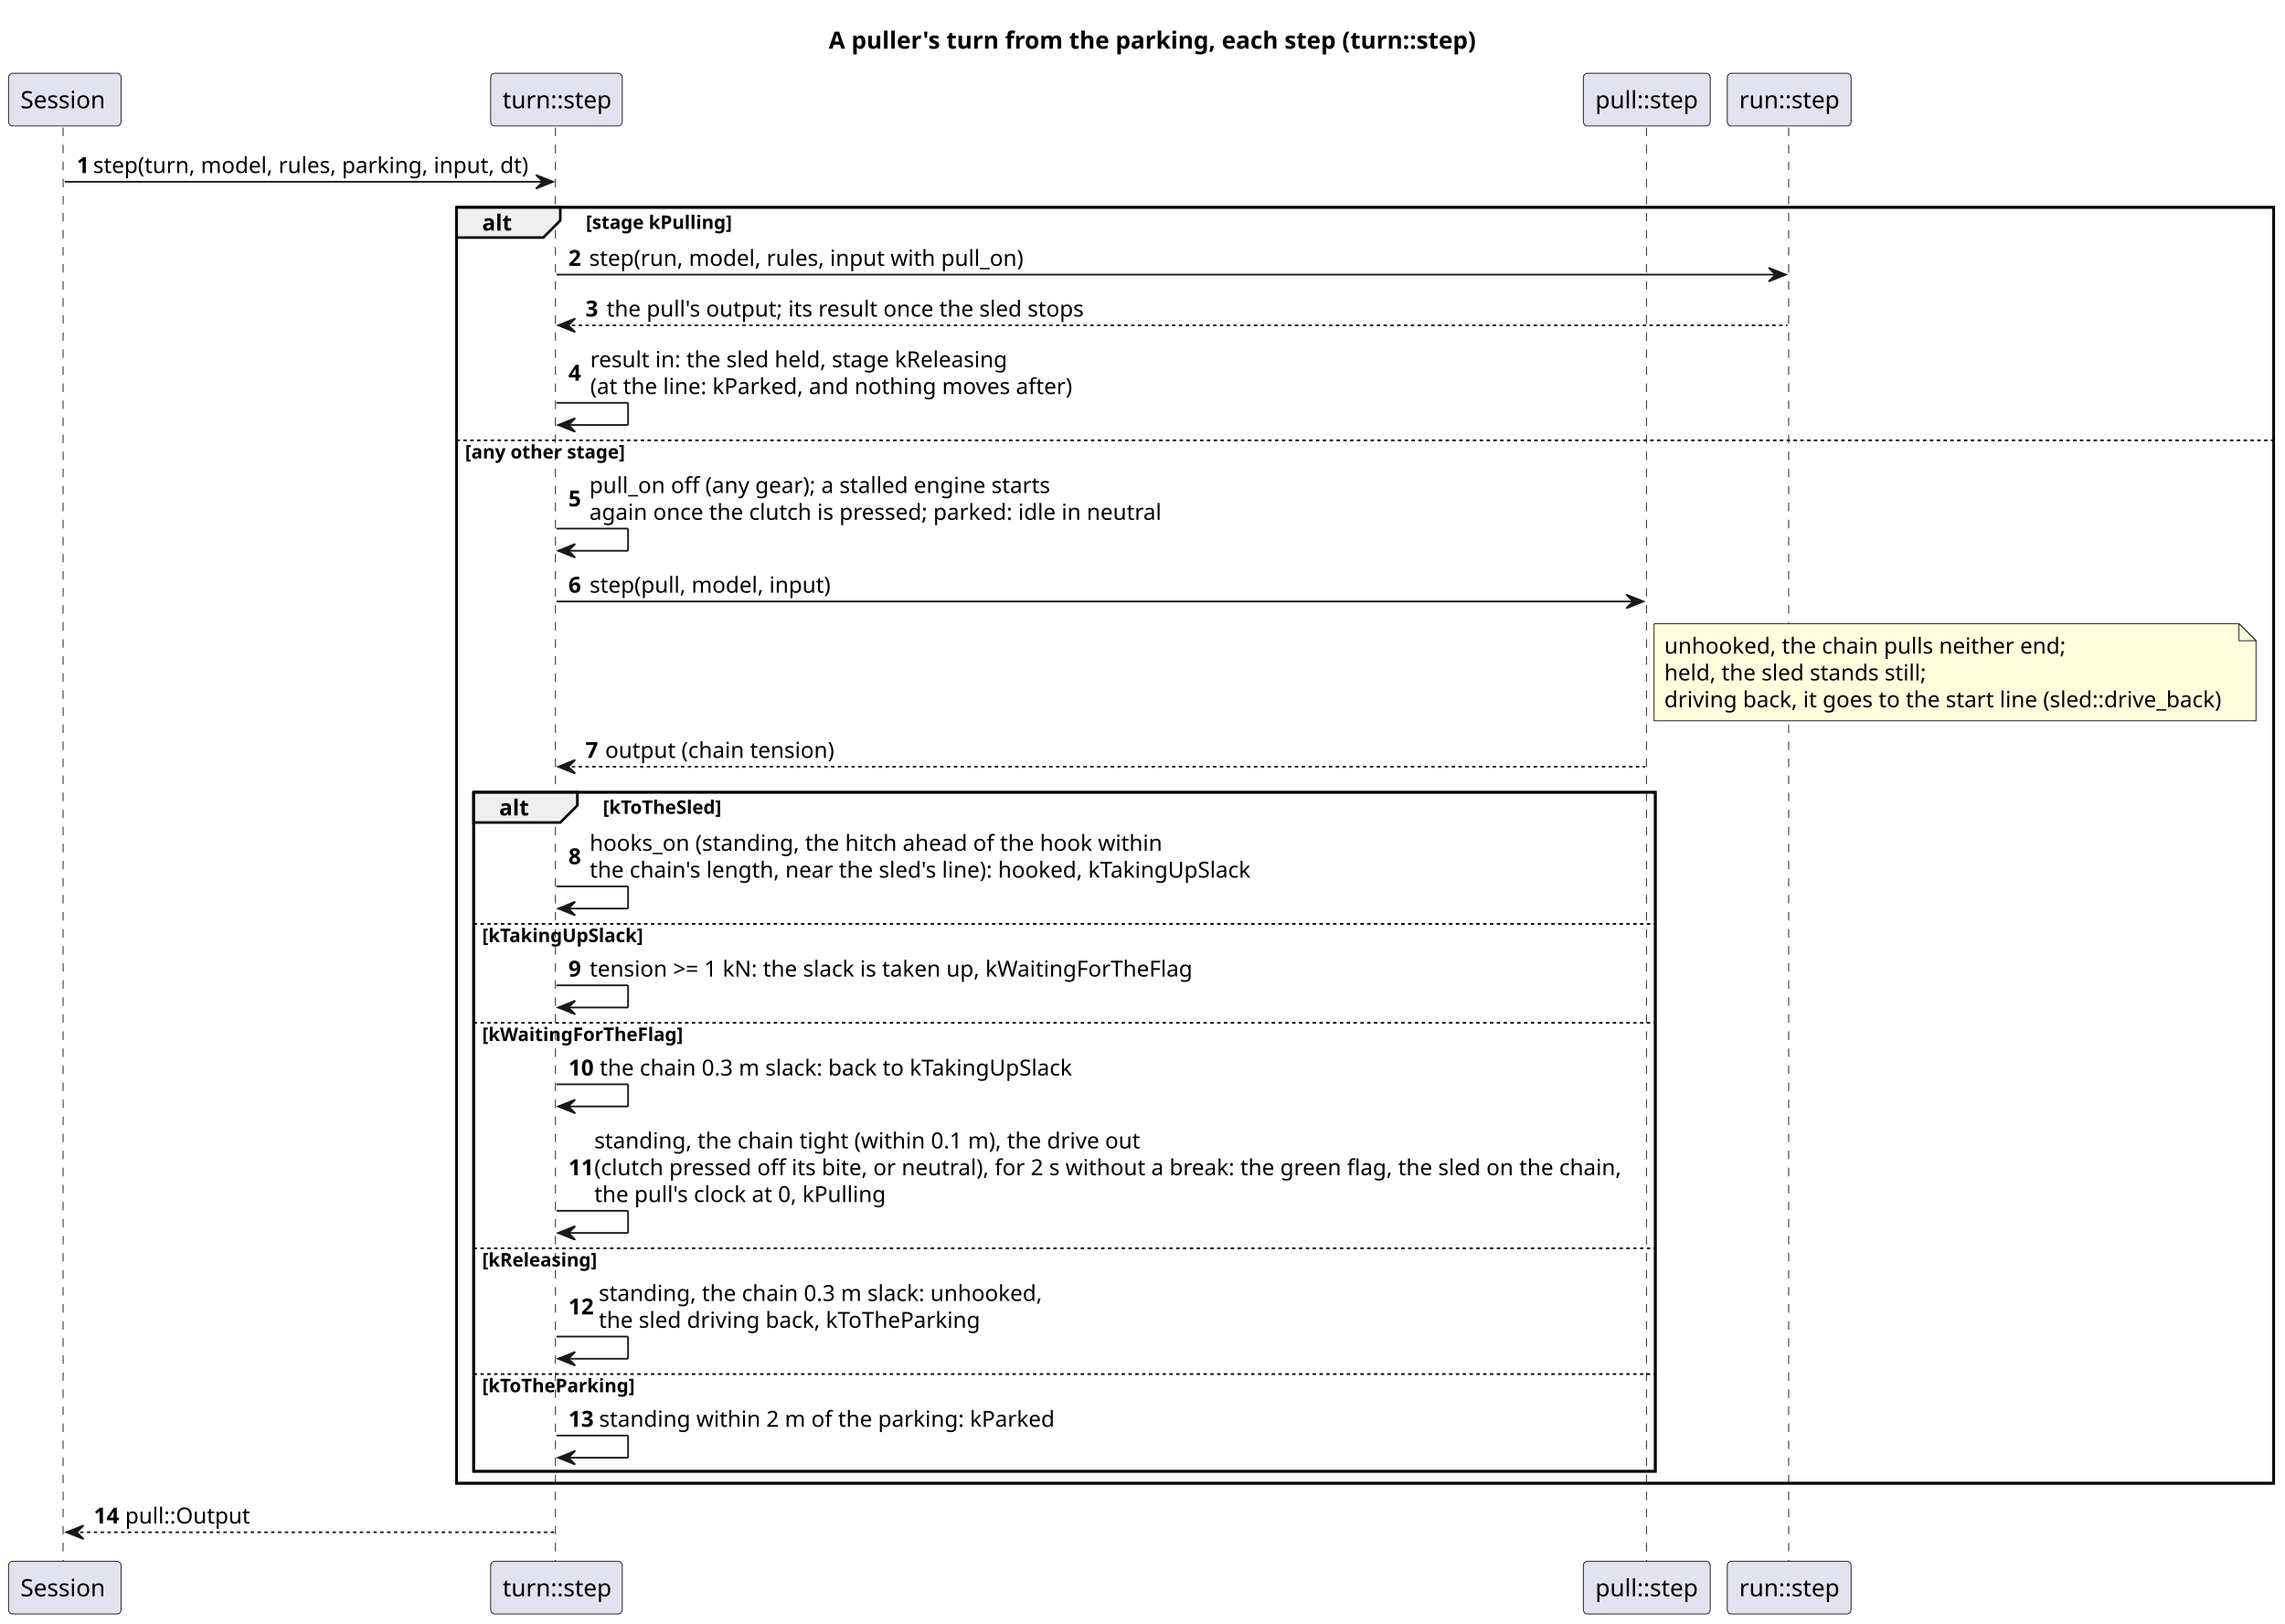
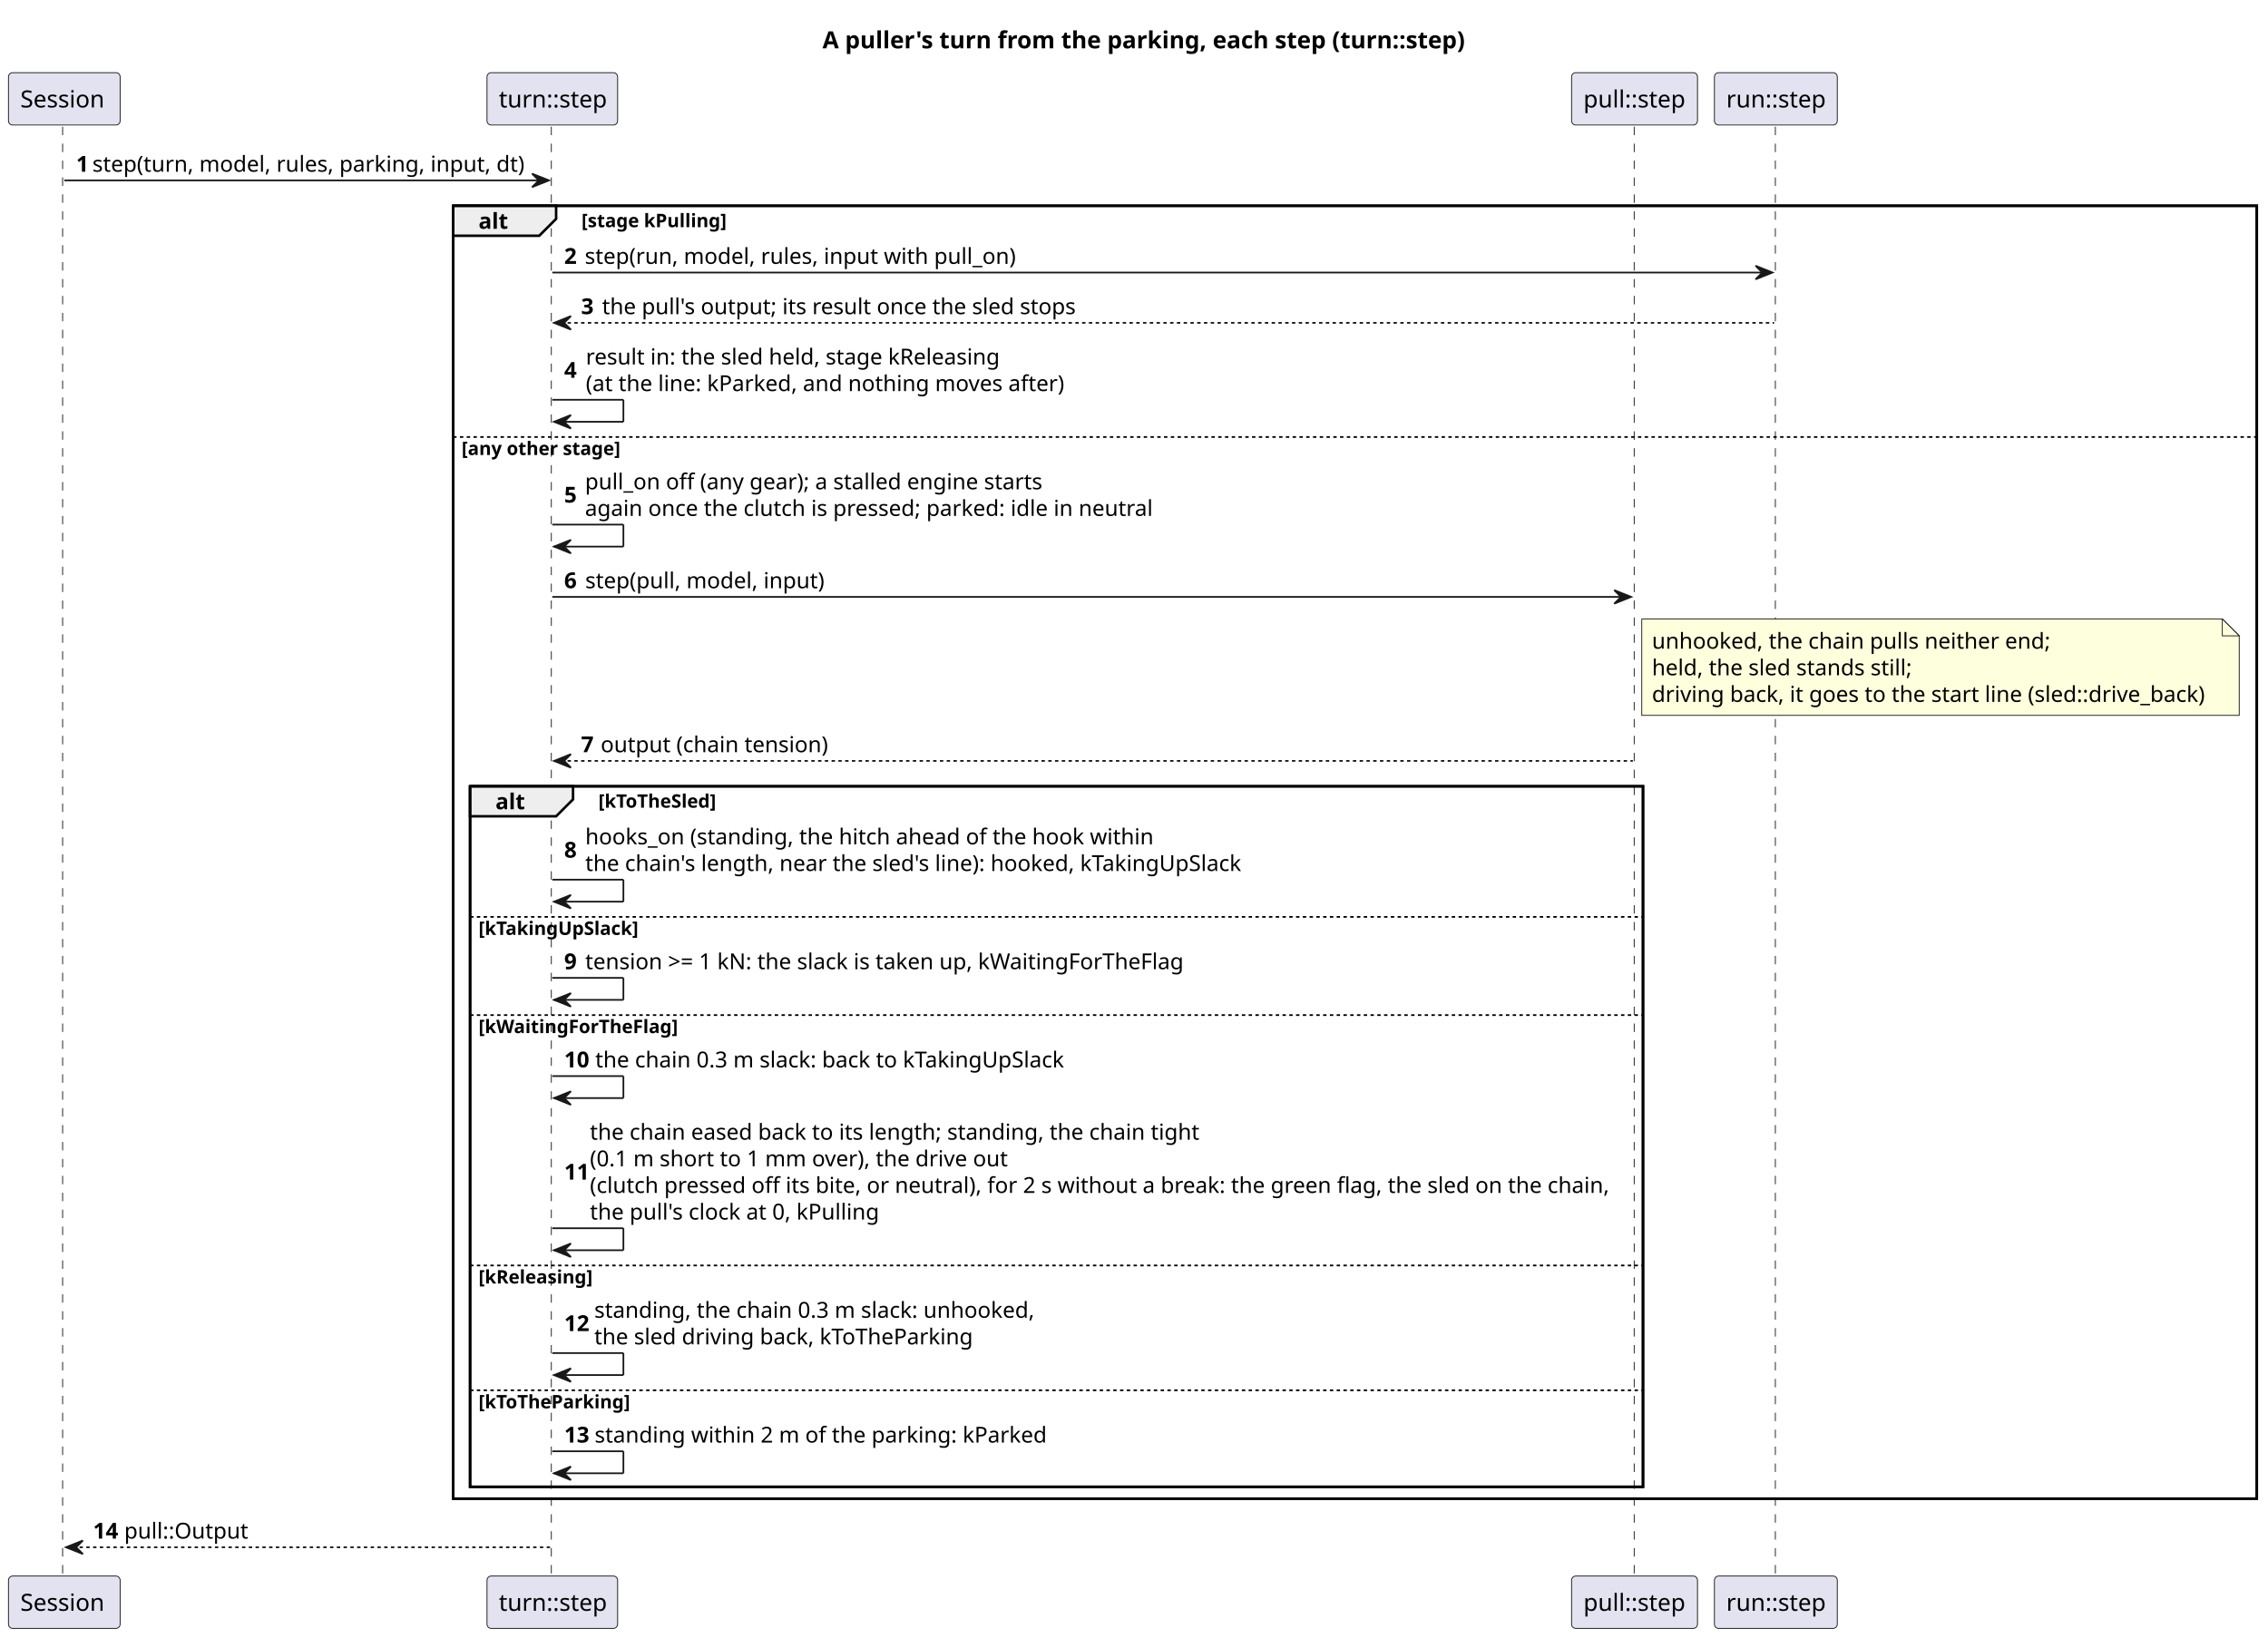
- <svg xmlns="http://www.w3.org/2000/svg" contentStyleType="text/css" height="952px" preserveAspectRatio="none" style="width:1340px;height:952px;background:#FFFFFF;" version="1.1" viewBox="0 0 1340 952" width="1340px" zoomAndPan="magnify">
+ <svg xmlns="http://www.w3.org/2000/svg" contentStyleType="text/css" height="968px" preserveAspectRatio="none" style="width:1340px;height:968px;background:#FFFFFF;" version="1.1" viewBox="0 0 1340 968" width="1340px" zoomAndPan="magnify">
  <defs />
  <g>
    <text fill="#000000" font-family="sans-serif" font-size="14" font-weight="bold" lengthAdjust="spacing" textLength="370.467" x="485.958" y="28.562">A puller's turn from the parking, each step (turn::step)</text>
-     <rect fill="none" height="748.326" style="stroke:#000000;stroke-width:1.5;" width="1065.641" x="267.741" y="121.608" />
-     <rect fill="none" height="398.263" style="stroke:#000000;stroke-width:1.5;" width="692.989" x="277.741" y="464.672" />
-     <line style="stroke:#181818;stroke-width:0.5;stroke-dasharray:5.0,5.0;" x1="37" x2="37" y1="74.879" y2="916.664" />
-     <line style="stroke:#181818;stroke-width:0.5;stroke-dasharray:5.0,5.0;" x1="325.741" x2="325.741" y1="74.879" y2="916.664" />
-     <line style="stroke:#181818;stroke-width:0.5;stroke-dasharray:5.0,5.0;" x1="965.529" x2="965.529" y1="74.879" y2="916.664" />
-     <line style="stroke:#181818;stroke-width:0.5;stroke-dasharray:5.0,5.0;" x1="1048.932" x2="1048.932" y1="74.879" y2="916.664" />
+     <rect fill="none" height="764.056" style="stroke:#000000;stroke-width:1.5;" width="1065.641" x="267.741" y="121.608" />
+     <rect fill="none" height="413.992" style="stroke:#000000;stroke-width:1.5;" width="692.989" x="277.741" y="464.672" />
+     <line style="stroke:#181818;stroke-width:0.5;stroke-dasharray:5.0,5.0;" x1="37" x2="37" y1="74.879" y2="932.394" />
+     <line style="stroke:#181818;stroke-width:0.5;stroke-dasharray:5.0,5.0;" x1="325.741" x2="325.741" y1="74.879" y2="932.394" />
+     <line style="stroke:#181818;stroke-width:0.5;stroke-dasharray:5.0,5.0;" x1="965.529" x2="965.529" y1="74.879" y2="932.394" />
+     <line style="stroke:#181818;stroke-width:0.5;stroke-dasharray:5.0,5.0;" x1="1048.932" x2="1048.932" y1="74.879" y2="932.394" />
    <rect fill="#E2E2F0" height="30.939" rx="2.5" ry="2.5" style="stroke:#181818;stroke-width:0.5;" width="65.981" x="5" y="42.94" />
    <text fill="#000000" font-family="sans-serif" font-size="14" lengthAdjust="spacing" textLength="51.98" x="12" y="63.502">Session</text>
-     <rect fill="#E2E2F0" height="30.939" rx="2.5" ry="2.5" style="stroke:#181818;stroke-width:0.5;" width="65.981" x="5" y="915.664" />
-     <text fill="#000000" font-family="sans-serif" font-size="14" lengthAdjust="spacing" textLength="51.98" x="12" y="936.227">Session</text>
+     <rect fill="#E2E2F0" height="30.939" rx="2.5" ry="2.5" style="stroke:#181818;stroke-width:0.5;" width="65.981" x="5" y="931.394" />
+     <text fill="#000000" font-family="sans-serif" font-size="14" lengthAdjust="spacing" textLength="51.98" x="12" y="951.956">Session</text>
    <rect fill="#E2E2F0" height="30.939" rx="2.5" ry="2.5" style="stroke:#181818;stroke-width:0.5;" width="77.171" x="287.741" y="42.94" />
    <text fill="#000000" font-family="sans-serif" font-size="14" lengthAdjust="spacing" textLength="63.171" x="294.741" y="63.502">turn::step</text>
-     <rect fill="#E2E2F0" height="30.939" rx="2.5" ry="2.5" style="stroke:#181818;stroke-width:0.5;" width="77.171" x="287.741" y="915.664" />
-     <text fill="#000000" font-family="sans-serif" font-size="14" lengthAdjust="spacing" textLength="63.171" x="294.741" y="936.227">turn::step</text>
+     <rect fill="#E2E2F0" height="30.939" rx="2.5" ry="2.5" style="stroke:#181818;stroke-width:0.5;" width="77.171" x="287.741" y="931.394" />
+     <text fill="#000000" font-family="sans-serif" font-size="14" lengthAdjust="spacing" textLength="63.171" x="294.741" y="951.956">turn::step</text>
    <rect fill="#E2E2F0" height="30.939" rx="2.5" ry="2.5" style="stroke:#181818;stroke-width:0.5;" width="74.402" x="928.529" y="42.94" />
    <text fill="#000000" font-family="sans-serif" font-size="14" lengthAdjust="spacing" textLength="60.402" x="935.529" y="63.502">pull::step</text>
-     <rect fill="#E2E2F0" height="30.939" rx="2.5" ry="2.5" style="stroke:#181818;stroke-width:0.5;" width="74.402" x="928.529" y="915.664" />
-     <text fill="#000000" font-family="sans-serif" font-size="14" lengthAdjust="spacing" textLength="60.402" x="935.529" y="936.227">pull::step</text>
+     <rect fill="#E2E2F0" height="30.939" rx="2.5" ry="2.5" style="stroke:#181818;stroke-width:0.5;" width="74.402" x="928.529" y="931.394" />
+     <text fill="#000000" font-family="sans-serif" font-size="14" lengthAdjust="spacing" textLength="60.402" x="935.529" y="951.956">pull::step</text>
    <rect fill="#E2E2F0" height="30.939" rx="2.5" ry="2.5" style="stroke:#181818;stroke-width:0.5;" width="72.591" x="1012.932" y="42.94" />
    <text fill="#000000" font-family="sans-serif" font-size="14" lengthAdjust="spacing" textLength="58.591" x="1019.932" y="63.502">run::step</text>
-     <rect fill="#E2E2F0" height="30.939" rx="2.5" ry="2.5" style="stroke:#181818;stroke-width:0.5;" width="72.591" x="1012.932" y="915.664" />
-     <text fill="#000000" font-family="sans-serif" font-size="14" lengthAdjust="spacing" textLength="58.591" x="1019.932" y="936.227">run::step</text>
+     <rect fill="#E2E2F0" height="30.939" rx="2.5" ry="2.5" style="stroke:#181818;stroke-width:0.5;" width="72.591" x="1012.932" y="931.394" />
+     <text fill="#000000" font-family="sans-serif" font-size="14" lengthAdjust="spacing" textLength="58.591" x="1019.932" y="951.956">run::step</text>
    <polygon fill="#181818" points="314.327,102.608,324.327,106.608,314.327,110.608,318.327,106.608" style="stroke:#181818;stroke-width:1.0;" />
    <line style="stroke:#181818;stroke-width:1.0;" x1="37.99" x2="320.327" y1="106.608" y2="106.608" />
    <text fill="#000000" font-family="sans-serif" font-size="13" font-weight="bold" lengthAdjust="spacing" textLength="5.605" x="44.99" y="101.473">1</text>
    <text fill="#000000" font-family="sans-serif" font-size="13" lengthAdjust="spacing" textLength="254.731" x="54.595" y="101.473">step(turn, model, rules, parking, input, dt)</text>
    <path d="M267.741,121.608 L328.572,121.608 L328.572,129.338 L318.572,139.338 L267.741,139.338 L267.741,121.608 " fill="#EEEEEE" style="stroke:#000000;stroke-width:1.5;" />
-     <rect fill="none" height="748.326" style="stroke:#000000;stroke-width:1.5;" width="1065.641" x="267.741" y="121.608" />
+     <rect fill="none" height="764.056" style="stroke:#000000;stroke-width:1.5;" width="1065.641" x="267.741" y="121.608" />
    <text fill="#000000" font-family="sans-serif" font-size="13" font-weight="bold" lengthAdjust="spacing" textLength="15.831" x="282.741" y="135.202">alt</text>
    <text fill="#000000" font-family="sans-serif" font-size="11" font-weight="bold" lengthAdjust="spacing" textLength="84.074" x="343.572" y="134.265">[stage kPulling]</text>
    <polygon fill="#181818" points="1037.227,157.067,1047.227,161.067,1037.227,165.067,1041.227,161.067" style="stroke:#181818;stroke-width:1.0;" />
    <line style="stroke:#181818;stroke-width:1.0;" x1="326.327" x2="1043.227" y1="161.067" y2="161.067" />
    <text fill="#000000" font-family="sans-serif" font-size="13" font-weight="bold" lengthAdjust="spacing" textLength="8.188" x="333.327" y="155.932">2</text>
    <text fill="#000000" font-family="sans-serif" font-size="13" lengthAdjust="spacing" textLength="253.76" x="345.515" y="155.932">step(run, model, rules, input with pull_on)</text>
    <polygon fill="#181818" points="337.327,186.797,327.327,190.797,337.327,194.797,333.327,190.797" style="stroke:#181818;stroke-width:1.0;" />
    <line style="stroke:#181818;stroke-width:1.0;stroke-dasharray:2.0,2.0;" x1="331.327" x2="1048.227" y1="190.797" y2="190.797" />
    <text fill="#000000" font-family="sans-serif" font-size="13" font-weight="bold" lengthAdjust="spacing" textLength="8.392" x="343.327" y="185.661">3</text>
    <text fill="#000000" font-family="sans-serif" font-size="13" lengthAdjust="spacing" textLength="282.998" x="355.718" y="185.661">the pull's output; its result once the sled stops</text>
    <line style="stroke:#181818;stroke-width:1.0;" x1="326.327" x2="368.327" y1="236.256" y2="236.256" />
    <line style="stroke:#181818;stroke-width:1.0;" x1="368.327" x2="368.327" y1="236.256" y2="249.256" />
    <line style="stroke:#181818;stroke-width:1.0;" x1="327.327" x2="368.327" y1="249.256" y2="249.256" />
    <polygon fill="#181818" points="337.327,245.256,327.327,249.256,337.327,253.256,333.327,249.256" style="stroke:#181818;stroke-width:1.0;" />
    <text fill="#000000" font-family="sans-serif" font-size="13" font-weight="bold" lengthAdjust="spacing" textLength="8.791" x="333.327" y="223.255">4</text>
    <text fill="#000000" font-family="sans-serif" font-size="13" lengthAdjust="spacing" textLength="246.86" x="346.118" y="215.391">result in: the sled held, stage kReleasing</text>
    <text fill="#000000" font-family="sans-serif" font-size="13" lengthAdjust="spacing" textLength="284.426" x="346.118" y="231.12">(at the line: kParked, and nothing moves after)</text>
    <line style="stroke:#000000;stroke-width:1.0;stroke-dasharray:2.0,2.0;" x1="267.741" x2="1333.382" y1="258.256" y2="258.256" />
    <text fill="#000000" font-family="sans-serif" font-size="11" font-weight="bold" lengthAdjust="spacing" textLength="92.093" x="272.741" y="268.912">[any other stage]</text>
    <line style="stroke:#181818;stroke-width:1.0;" x1="326.327" x2="368.327" y1="310.024" y2="310.024" />
    <line style="stroke:#181818;stroke-width:1.0;" x1="368.327" x2="368.327" y1="310.024" y2="323.024" />
    <line style="stroke:#181818;stroke-width:1.0;" x1="327.327" x2="368.327" y1="323.024" y2="323.024" />
    <polygon fill="#181818" points="337.327,319.024,327.327,323.024,337.327,327.024,333.327,323.024" style="stroke:#181818;stroke-width:1.0;" />
    <text fill="#000000" font-family="sans-serif" font-size="13" font-weight="bold" lengthAdjust="spacing" textLength="8.309" x="333.327" y="297.024">5</text>
    <text fill="#000000" font-family="sans-serif" font-size="13" lengthAdjust="spacing" textLength="273.413" x="345.636" y="289.159">pull_on off (any gear); a stalled engine starts</text>
    <text fill="#000000" font-family="sans-serif" font-size="13" lengthAdjust="spacing" textLength="339.346" x="345.636" y="304.889">again once the clutch is pressed; parked: idle in neutral</text>
    <polygon fill="#181818" points="953.731,348.754,963.731,352.754,953.731,356.754,957.731,352.754" style="stroke:#181818;stroke-width:1.0;" />
    <line style="stroke:#181818;stroke-width:1.0;" x1="326.327" x2="959.731" y1="352.754" y2="352.754" />
    <text fill="#000000" font-family="sans-serif" font-size="13" font-weight="bold" lengthAdjust="spacing" textLength="8.442" x="333.327" y="347.618">6</text>
    <text fill="#000000" font-family="sans-serif" font-size="13" lengthAdjust="spacing" textLength="141.483" x="345.769" y="347.618">step(pull, model, input)</text>
    <path d="M970,365.754 L970,422.754 L1323,422.754 L1323,375.754 L1313,365.754 L970,365.754 " fill="#FEFFDD" style="stroke:#181818;stroke-width:0.5;" />
    <path d="M1313,365.754 L1313,375.754 L1323,375.754 L1313,365.754 " fill="#FEFFDD" style="stroke:#181818;stroke-width:0.5;" />
    <text fill="#000000" font-family="sans-serif" font-size="13" lengthAdjust="spacing" textLength="234.876" x="976" y="383.348">unhooked, the chain pulls neither end;</text>
    <text fill="#000000" font-family="sans-serif" font-size="13" lengthAdjust="spacing" textLength="155.213" x="976" y="399.077">held, the sled stands still;</text>
    <text fill="#000000" font-family="sans-serif" font-size="13" lengthAdjust="spacing" textLength="332.382" x="976" y="414.807">driving back, it goes to the start line (sled::drive_back)</text>
    <polygon fill="#181818" points="337.327,445.672,327.327,449.672,337.327,453.672,333.327,449.672" style="stroke:#181818;stroke-width:1.0;" />
    <line style="stroke:#181818;stroke-width:1.0;stroke-dasharray:2.0,2.0;" x1="331.327" x2="964.731" y1="449.672" y2="449.672" />
    <text fill="#000000" font-family="sans-serif" font-size="13" font-weight="bold" lengthAdjust="spacing" textLength="7.56" x="343.327" y="444.536">7</text>
    <text fill="#000000" font-family="sans-serif" font-size="13" lengthAdjust="spacing" textLength="134.672" x="354.887" y="444.536">output (chain tension)</text>
    <path d="M277.741,464.672 L338.572,464.672 L338.572,472.401 L328.572,482.401 L277.741,482.401 L277.741,464.672 " fill="#EEEEEE" style="stroke:#000000;stroke-width:1.5;" />
-     <rect fill="none" height="398.263" style="stroke:#000000;stroke-width:1.5;" width="692.989" x="277.741" y="464.672" />
+     <rect fill="none" height="413.992" style="stroke:#000000;stroke-width:1.5;" width="692.989" x="277.741" y="464.672" />
    <text fill="#000000" font-family="sans-serif" font-size="13" font-weight="bold" lengthAdjust="spacing" textLength="15.831" x="292.741" y="478.266">alt</text>
    <text fill="#000000" font-family="sans-serif" font-size="11" font-weight="bold" lengthAdjust="spacing" textLength="73.176" x="353.572" y="477.328">[kToTheSled]</text>
    <line style="stroke:#181818;stroke-width:1.0;" x1="326.327" x2="368.327" y1="519.86" y2="519.86" />
    <line style="stroke:#181818;stroke-width:1.0;" x1="368.327" x2="368.327" y1="519.86" y2="532.86" />
    <line style="stroke:#181818;stroke-width:1.0;" x1="327.327" x2="368.327" y1="532.86" y2="532.86" />
    <polygon fill="#181818" points="337.327,528.86,327.327,532.86,337.327,536.86,333.327,532.86" style="stroke:#181818;stroke-width:1.0;" />
    <text fill="#000000" font-family="sans-serif" font-size="13" font-weight="bold" lengthAdjust="spacing" textLength="8.461" x="333.327" y="506.86">8</text>
    <text fill="#000000" font-family="sans-serif" font-size="13" lengthAdjust="spacing" textLength="335.912" x="345.788" y="498.995">hooks_on (standing, the hitch ahead of the hook within</text>
    <text fill="#000000" font-family="sans-serif" font-size="13" lengthAdjust="spacing" textLength="397.604" x="345.788" y="514.725">the chain's length, near the sled's line): hooked, kTakingUpSlack</text>
    <line style="stroke:#000000;stroke-width:1.0;stroke-dasharray:2.0,2.0;" x1="277.741" x2="970.731" y1="541.86" y2="541.86" />
    <text fill="#000000" font-family="sans-serif" font-size="11" font-weight="bold" lengthAdjust="spacing" textLength="95.971" x="282.741" y="552.517">[kTakingUpSlack]</text>
    <line style="stroke:#181818;stroke-width:1.0;" x1="326.327" x2="368.327" y1="577.899" y2="577.899" />
    <line style="stroke:#181818;stroke-width:1.0;" x1="368.327" x2="368.327" y1="577.899" y2="590.899" />
    <line style="stroke:#181818;stroke-width:1.0;" x1="327.327" x2="368.327" y1="590.899" y2="590.899" />
    <polygon fill="#181818" points="337.327,586.899,327.327,590.899,337.327,594.899,333.327,590.899" style="stroke:#181818;stroke-width:1.0;" />
    <text fill="#000000" font-family="sans-serif" font-size="13" font-weight="bold" lengthAdjust="spacing" textLength="8.442" x="333.327" y="572.764">9</text>
    <text fill="#000000" font-family="sans-serif" font-size="13" lengthAdjust="spacing" textLength="359.373" x="345.769" y="572.764">tension &gt;= 1 kN: the slack is taken up, kWaitingForTheFlag</text>
    <line style="stroke:#000000;stroke-width:1.0;stroke-dasharray:2.0,2.0;" x1="277.741" x2="970.731" y1="599.899" y2="599.899" />
    <text fill="#000000" font-family="sans-serif" font-size="11" font-weight="bold" lengthAdjust="spacing" textLength="117.46" x="282.741" y="610.556">[kWaitingForTheFlag]</text>
    <line style="stroke:#181818;stroke-width:1.0;" x1="326.327" x2="368.327" y1="635.938" y2="635.938" />
    <line style="stroke:#181818;stroke-width:1.0;" x1="368.327" x2="368.327" y1="635.938" y2="648.938" />
    <line style="stroke:#181818;stroke-width:1.0;" x1="327.327" x2="368.327" y1="648.938" y2="648.938" />
    <polygon fill="#181818" points="337.327,644.938,327.327,648.938,337.327,652.938,333.327,648.938" style="stroke:#181818;stroke-width:1.0;" />
    <text fill="#000000" font-family="sans-serif" font-size="13" font-weight="bold" lengthAdjust="spacing" textLength="14.371" x="333.327" y="630.803">10</text>
    <text fill="#000000" font-family="sans-serif" font-size="13" lengthAdjust="spacing" textLength="286.952" x="351.698" y="630.803">the chain 0.3 m slack: back to kTakingUpSlack</text>
-     <line style="stroke:#181818;stroke-width:1.0;" x1="326.327" x2="368.327" y1="710.127" y2="710.127" />
-     <line style="stroke:#181818;stroke-width:1.0;" x1="368.327" x2="368.327" y1="710.127" y2="723.127" />
-     <line style="stroke:#181818;stroke-width:1.0;" x1="327.327" x2="368.327" y1="723.127" y2="723.127" />
-     <polygon fill="#181818" points="337.327,719.127,327.327,723.127,337.327,727.127,333.327,723.127" style="stroke:#181818;stroke-width:1.0;" />
-     <text fill="#000000" font-family="sans-serif" font-size="13" font-weight="bold" lengthAdjust="spacing" textLength="11.21" x="333.327" y="689.262">11</text>
-     <text fill="#000000" font-family="sans-serif" font-size="13" lengthAdjust="spacing" textLength="318.132" x="348.537" y="673.532">standing, the chain tight (within 0.1 m), the drive out</text>
-     <text fill="#000000" font-family="sans-serif" font-size="13" lengthAdjust="spacing" textLength="610.194" x="348.537" y="689.262">(clutch pressed off its bite, or neutral), for 2 s without a break: the green flag, the sled on the chain,</text>
-     <text fill="#000000" font-family="sans-serif" font-size="13" lengthAdjust="spacing" textLength="175.157" x="348.537" y="704.991">the pull's clock at 0, kPulling</text>
-     <line style="stroke:#000000;stroke-width:1.0;stroke-dasharray:2.0,2.0;" x1="277.741" x2="970.731" y1="732.127" y2="732.127" />
-     <text fill="#000000" font-family="sans-serif" font-size="11" font-weight="bold" lengthAdjust="spacing" textLength="67.311" x="282.741" y="742.783">[kReleasing]</text>
-     <line style="stroke:#181818;stroke-width:1.0;" x1="326.327" x2="368.327" y1="783.895" y2="783.895" />
-     <line style="stroke:#181818;stroke-width:1.0;" x1="368.327" x2="368.327" y1="783.895" y2="796.895" />
-     <line style="stroke:#181818;stroke-width:1.0;" x1="327.327" x2="368.327" y1="796.895" y2="796.895" />
-     <polygon fill="#181818" points="337.327,792.895,327.327,796.895,337.327,800.895,333.327,796.895" style="stroke:#181818;stroke-width:1.0;" />
-     <text fill="#000000" font-family="sans-serif" font-size="13" font-weight="bold" lengthAdjust="spacing" textLength="13.793" x="333.327" y="770.895">12</text>
-     <text fill="#000000" font-family="sans-serif" font-size="13" lengthAdjust="spacing" textLength="263.345" x="351.12" y="763.03">standing, the chain 0.3 m slack: unhooked,</text>
-     <text fill="#000000" font-family="sans-serif" font-size="13" lengthAdjust="spacing" textLength="228.782" x="351.12" y="778.76">the sled driving back, kToTheParking</text>
-     <line style="stroke:#000000;stroke-width:1.0;stroke-dasharray:2.0,2.0;" x1="277.741" x2="970.731" y1="805.895" y2="805.895" />
-     <text fill="#000000" font-family="sans-serif" font-size="11" font-weight="bold" lengthAdjust="spacing" textLength="90.659" x="282.741" y="816.552">[kToTheParking]</text>
-     <line style="stroke:#181818;stroke-width:1.0;" x1="326.327" x2="368.327" y1="841.935" y2="841.935" />
-     <line style="stroke:#181818;stroke-width:1.0;" x1="368.327" x2="368.327" y1="841.935" y2="854.935" />
-     <line style="stroke:#181818;stroke-width:1.0;" x1="327.327" x2="368.327" y1="854.935" y2="854.935" />
-     <polygon fill="#181818" points="337.327,850.935,327.327,854.935,337.327,858.935,333.327,854.935" style="stroke:#181818;stroke-width:1.0;" />
-     <text fill="#000000" font-family="sans-serif" font-size="13" font-weight="bold" lengthAdjust="spacing" textLength="13.997" x="333.327" y="836.799">13</text>
-     <text fill="#000000" font-family="sans-serif" font-size="13" lengthAdjust="spacing" textLength="266.589" x="351.323" y="836.799">standing within 2 m of the parking: kParked</text>
-     <polygon fill="#181818" points="48.99,894.664,38.99,898.664,48.99,902.664,44.99,898.664" style="stroke:#181818;stroke-width:1.0;" />
-     <line style="stroke:#181818;stroke-width:1.0;stroke-dasharray:2.0,2.0;" x1="42.99" x2="325.327" y1="898.664" y2="898.664" />
-     <text fill="#000000" font-family="sans-serif" font-size="13" font-weight="bold" lengthAdjust="spacing" textLength="14.396" x="54.99" y="893.528">14</text>
-     <text fill="#000000" font-family="sans-serif" font-size="13" lengthAdjust="spacing" textLength="71.214" x="73.387" y="893.528">pull::Output</text>
+     <line style="stroke:#181818;stroke-width:1.0;" x1="326.327" x2="368.327" y1="725.856" y2="725.856" />
+     <line style="stroke:#181818;stroke-width:1.0;" x1="368.327" x2="368.327" y1="725.856" y2="738.856" />
+     <line style="stroke:#181818;stroke-width:1.0;" x1="327.327" x2="368.327" y1="738.856" y2="738.856" />
+     <polygon fill="#181818" points="337.327,734.856,327.327,738.856,337.327,742.856,333.327,738.856" style="stroke:#181818;stroke-width:1.0;" />
+     <text fill="#000000" font-family="sans-serif" font-size="13" font-weight="bold" lengthAdjust="spacing" textLength="11.21" x="333.327" y="697.126">11</text>
+     <text fill="#000000" font-family="sans-serif" font-size="13" lengthAdjust="spacing" textLength="361.658" x="348.537" y="673.532">the chain eased back to its length; standing, the chain tight</text>
+     <text fill="#000000" font-family="sans-serif" font-size="13" lengthAdjust="spacing" textLength="244.074" x="348.537" y="689.262">(0.1 m short to 1 mm over), the drive out</text>
+     <text fill="#000000" font-family="sans-serif" font-size="13" lengthAdjust="spacing" textLength="610.194" x="348.537" y="704.991">(clutch pressed off its bite, or neutral), for 2 s without a break: the green flag, the sled on the chain,</text>
+     <text fill="#000000" font-family="sans-serif" font-size="13" lengthAdjust="spacing" textLength="175.157" x="348.537" y="720.721">the pull's clock at 0, kPulling</text>
+     <line style="stroke:#000000;stroke-width:1.0;stroke-dasharray:2.0,2.0;" x1="277.741" x2="970.731" y1="747.856" y2="747.856" />
+     <text fill="#000000" font-family="sans-serif" font-size="11" font-weight="bold" lengthAdjust="spacing" textLength="67.311" x="282.741" y="758.513">[kReleasing]</text>
+     <line style="stroke:#181818;stroke-width:1.0;" x1="326.327" x2="368.327" y1="799.625" y2="799.625" />
+     <line style="stroke:#181818;stroke-width:1.0;" x1="368.327" x2="368.327" y1="799.625" y2="812.625" />
+     <line style="stroke:#181818;stroke-width:1.0;" x1="327.327" x2="368.327" y1="812.625" y2="812.625" />
+     <polygon fill="#181818" points="337.327,808.625,327.327,812.625,337.327,816.625,333.327,812.625" style="stroke:#181818;stroke-width:1.0;" />
+     <text fill="#000000" font-family="sans-serif" font-size="13" font-weight="bold" lengthAdjust="spacing" textLength="13.793" x="333.327" y="786.625">12</text>
+     <text fill="#000000" font-family="sans-serif" font-size="13" lengthAdjust="spacing" textLength="263.345" x="351.12" y="778.76">standing, the chain 0.3 m slack: unhooked,</text>
+     <text fill="#000000" font-family="sans-serif" font-size="13" lengthAdjust="spacing" textLength="228.782" x="351.12" y="794.489">the sled driving back, kToTheParking</text>
+     <line style="stroke:#000000;stroke-width:1.0;stroke-dasharray:2.0,2.0;" x1="277.741" x2="970.731" y1="821.625" y2="821.625" />
+     <text fill="#000000" font-family="sans-serif" font-size="11" font-weight="bold" lengthAdjust="spacing" textLength="90.659" x="282.741" y="832.281">[kToTheParking]</text>
+     <line style="stroke:#181818;stroke-width:1.0;" x1="326.327" x2="368.327" y1="857.664" y2="857.664" />
+     <line style="stroke:#181818;stroke-width:1.0;" x1="368.327" x2="368.327" y1="857.664" y2="870.664" />
+     <line style="stroke:#181818;stroke-width:1.0;" x1="327.327" x2="368.327" y1="870.664" y2="870.664" />
+     <polygon fill="#181818" points="337.327,866.664,327.327,870.664,337.327,874.664,333.327,870.664" style="stroke:#181818;stroke-width:1.0;" />
+     <text fill="#000000" font-family="sans-serif" font-size="13" font-weight="bold" lengthAdjust="spacing" textLength="13.997" x="333.327" y="852.528">13</text>
+     <text fill="#000000" font-family="sans-serif" font-size="13" lengthAdjust="spacing" textLength="266.589" x="351.323" y="852.528">standing within 2 m of the parking: kParked</text>
+     <polygon fill="#181818" points="48.99,910.394,38.99,914.394,48.99,918.394,44.99,914.394" style="stroke:#181818;stroke-width:1.0;" />
+     <line style="stroke:#181818;stroke-width:1.0;stroke-dasharray:2.0,2.0;" x1="42.99" x2="325.327" y1="914.394" y2="914.394" />
+     <text fill="#000000" font-family="sans-serif" font-size="13" font-weight="bold" lengthAdjust="spacing" textLength="14.396" x="54.99" y="909.258">14</text>
+     <text fill="#000000" font-family="sans-serif" font-size="13" lengthAdjust="spacing" textLength="71.214" x="73.387" y="909.258">pull::Output</text>
  </g>
</svg>
